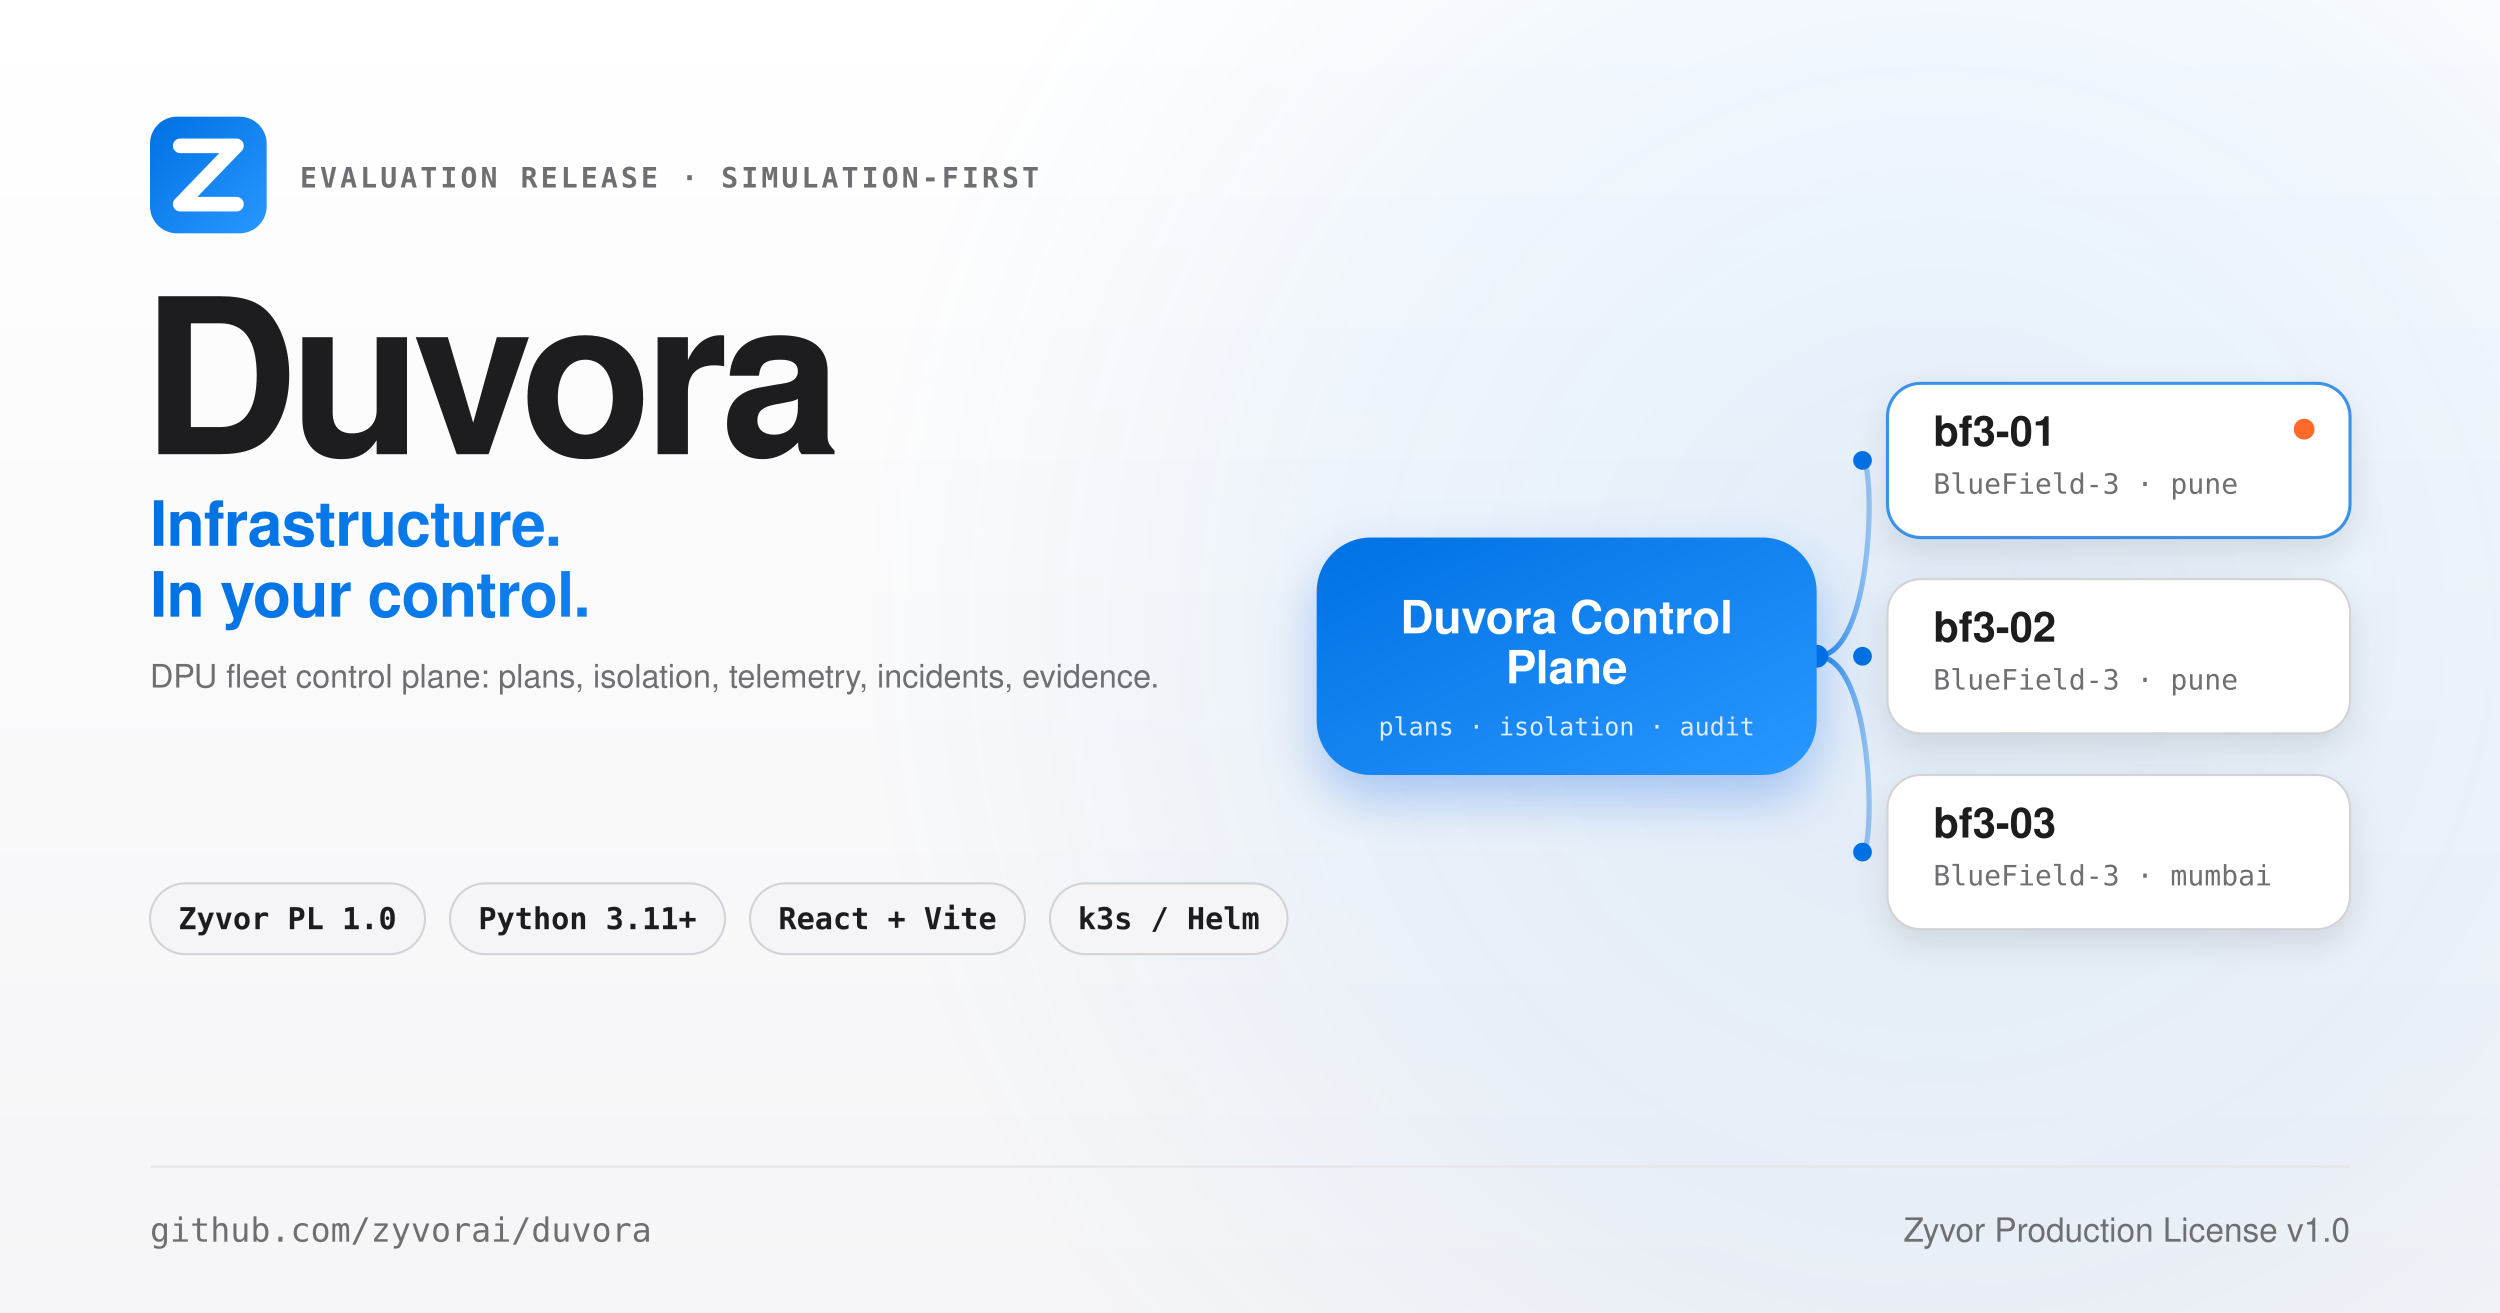
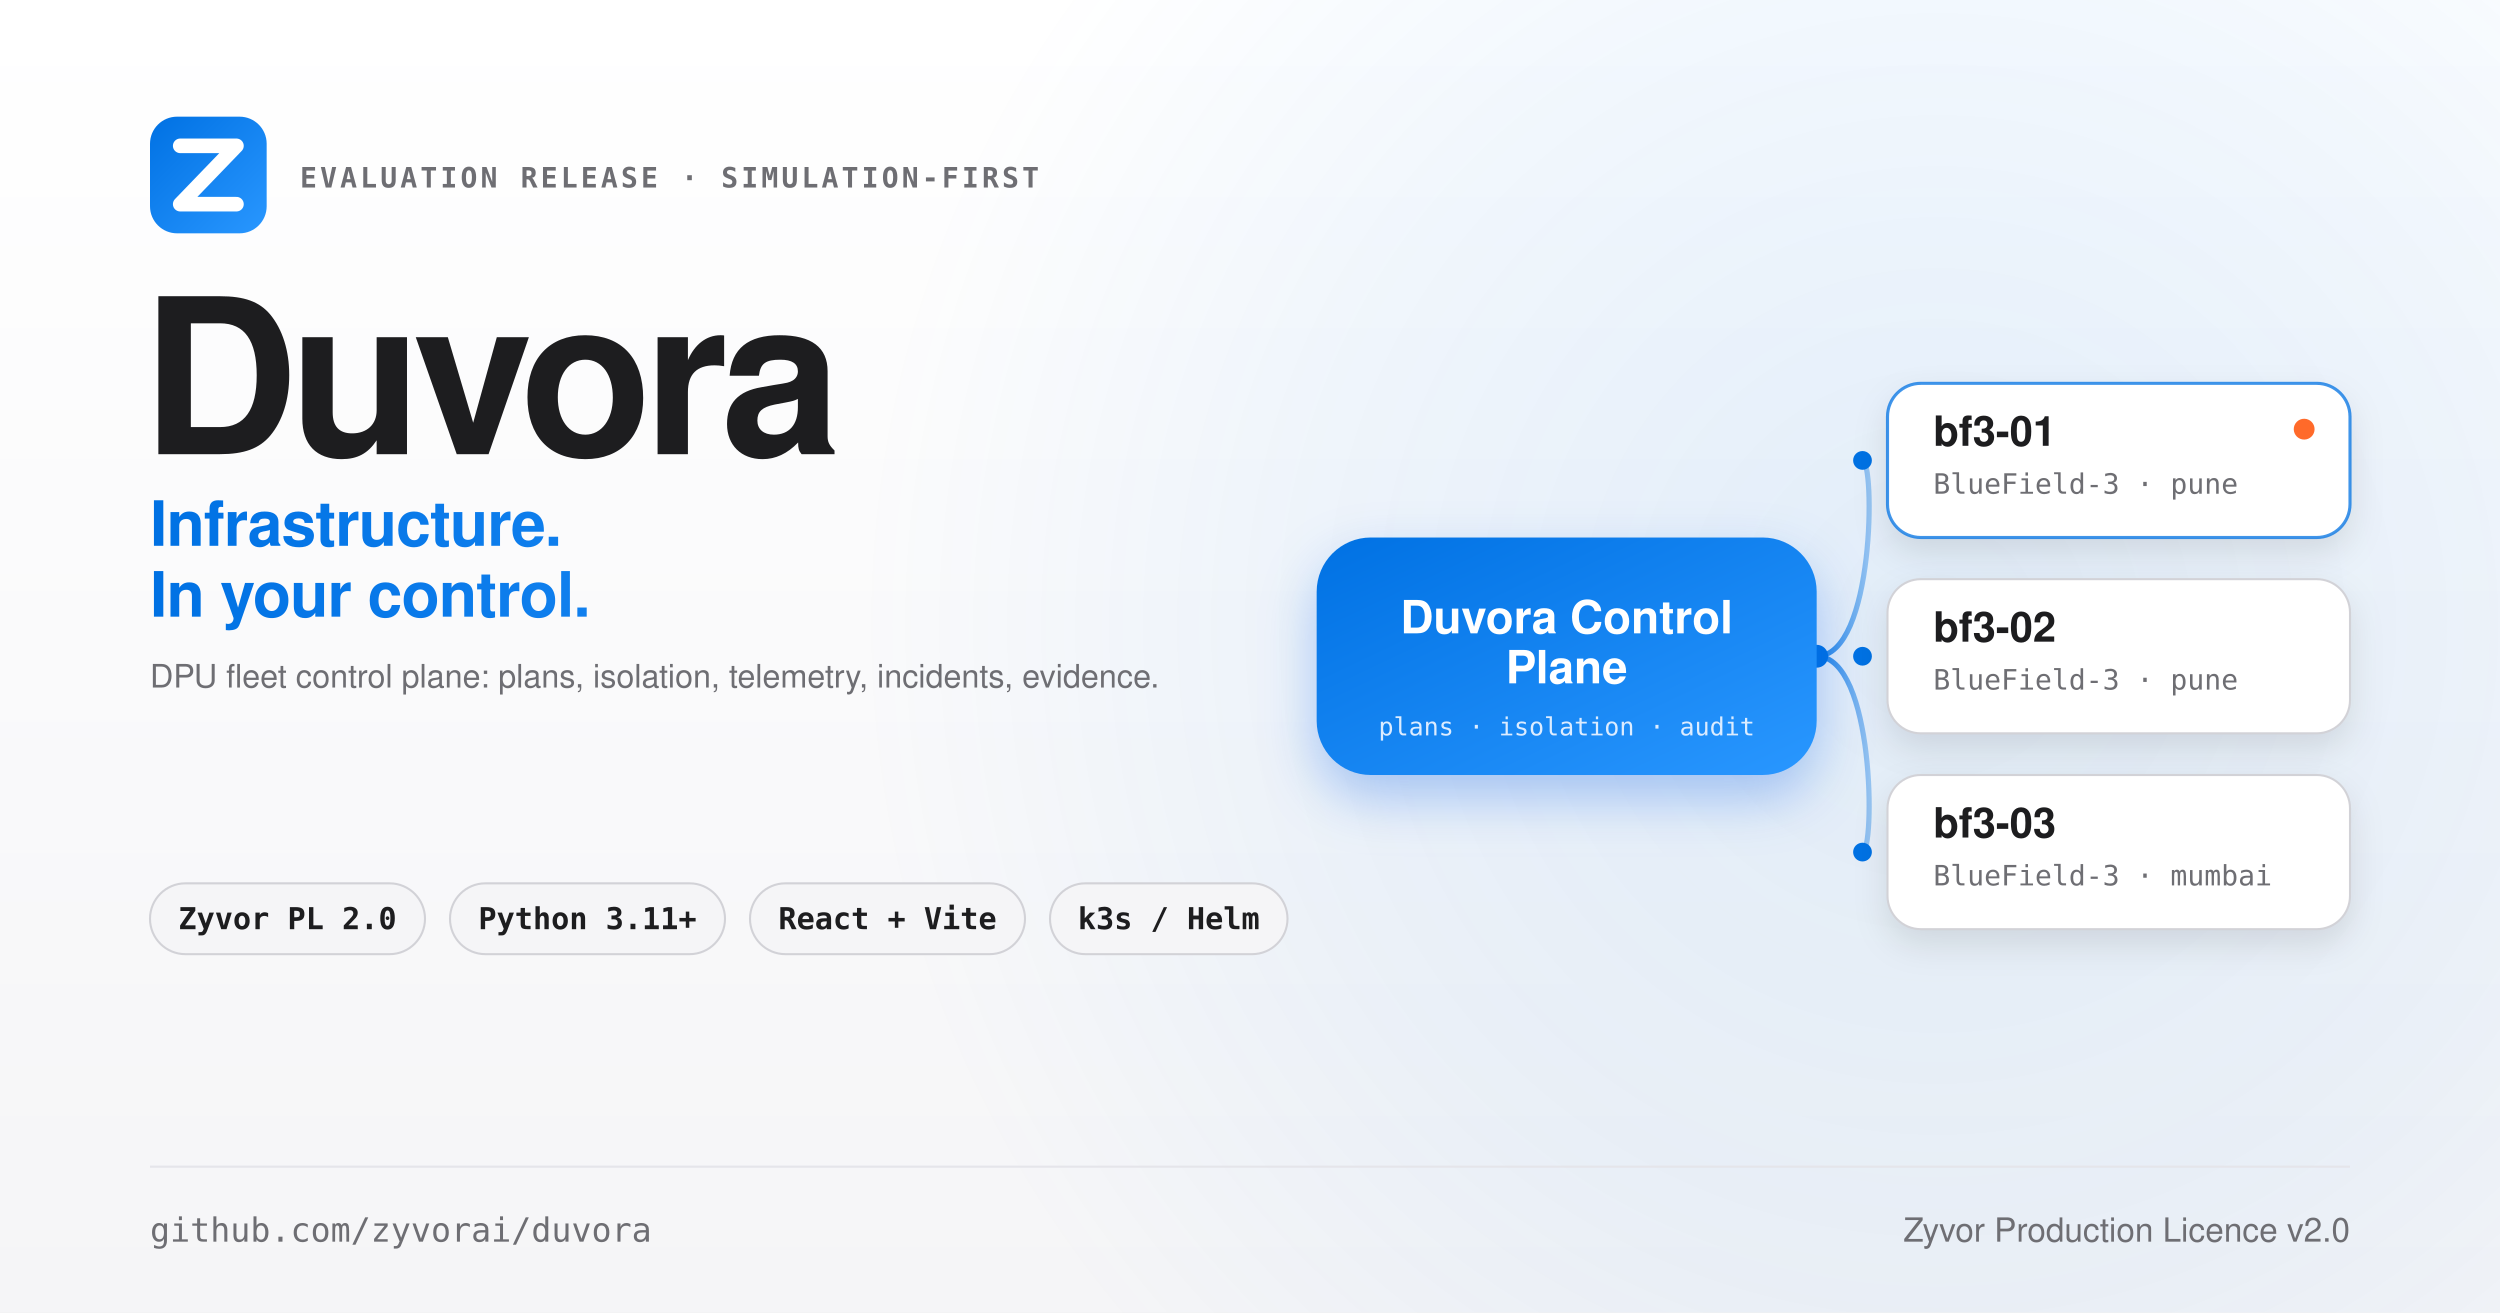
<svg xmlns="http://www.w3.org/2000/svg" width="1200" height="630" viewBox="0 0 1200 630" role="img" aria-label="Duvora — Infrastructure. In your control. DPU fleet control plane: plans, isolation, telemetry, incidents and evidence. Evaluation release, simulation-first.">
  <defs>
    <linearGradient id="bg" x1="0" y1="0" x2="0" y2="630" gradientUnits="userSpaceOnUse">
      <stop offset="0" stop-color="#ffffff" />
      <stop offset="1" stop-color="#f5f5f7" />
    </linearGradient>
    <radialGradient id="wash" cx="930" cy="300" r="520" gradientUnits="userSpaceOnUse">
      <stop offset="0" stop-color="#0071e3" stop-opacity="0.10" />
      <stop offset="0.6" stop-color="#0071e3" stop-opacity="0.05" />
      <stop offset="1" stop-color="#0071e3" stop-opacity="0" />
    </radialGradient>
    <linearGradient id="blue" x1="0" y1="0" x2="1" y2="1">
      <stop offset="0" stop-color="#0071e3" />
      <stop offset="1" stop-color="#2997ff" />
    </linearGradient>
    <linearGradient id="blueText" x1="72" y1="0" x2="620" y2="0" gradientUnits="userSpaceOnUse">
      <stop offset="0" stop-color="#0071e3" />
      <stop offset="1" stop-color="#2997ff" />
    </linearGradient>
    <linearGradient id="wire" x1="0" y1="0" x2="1" y2="0">
      <stop offset="0" stop-color="#0071e3" stop-opacity="0.9" />
      <stop offset="1" stop-color="#0071e3" stop-opacity="0.35" />
    </linearGradient>
    <filter id="shadow" x="-20%" y="-30%" width="140%" height="190%" color-interpolation-filters="sRGB">
      <feGaussianBlur in="SourceAlpha" stdDeviation="8" />
      <feOffset dy="7" result="b" />
      <feColorMatrix in="b" type="matrix" values="0 0 0 0 0  0 0 0 0 0  0 0 0 0 0  0 0 0 0.10 0" result="s" />
      <feMerge>
        <feMergeNode in="s" />
        <feMergeNode in="SourceGraphic" />
      </feMerge>
    </filter>
    <filter id="glow" x="-30%" y="-40%" width="160%" height="200%" color-interpolation-filters="sRGB">
      <feGaussianBlur in="SourceAlpha" stdDeviation="13" />
      <feOffset dy="11" result="b" />
      <feColorMatrix in="b" type="matrix" values="0 0 0 0 0.0  0 0 0 0 0.35  0 0 0 0 0.9  0 0 0 0.30 0" result="s" />
      <feMerge>
        <feMergeNode in="s" />
        <feMergeNode in="SourceGraphic" />
      </feMerge>
    </filter>
  </defs>
  <rect width="1200" height="630" fill="url(#bg)" />
  <rect width="1200" height="630" fill="url(#wash)" />
  <rect x="72" y="56" width="56" height="56" rx="13" fill="url(#blue)" />
  <path d="M86.5 70 113.5 70 86.5 98 113.5 98" fill="none" stroke="#ffffff" stroke-width="7" stroke-linecap="round" stroke-linejoin="round" />
  <text x="144" y="90" font-family="'Menlo','JetBrains Mono',monospace" font-size="13.5" font-weight="700" letter-spacing="1.5" fill="#6e6e73">EVALUATION RELEASE · SIMULATION-FIRST</text>
  <text x="68" y="218" font-family="'Helvetica Neue',Helvetica,Arial,sans-serif" font-size="104" font-weight="700" letter-spacing="-4" fill="#1d1d1f">Duvora</text>
  <text x="72" y="262" font-family="'Helvetica Neue',Helvetica,Arial,sans-serif" font-size="30" font-weight="600" letter-spacing="-0.4" fill="url(#blueText)">Infrastructure.</text>
  <text x="72" y="296" font-family="'Helvetica Neue',Helvetica,Arial,sans-serif" font-size="30" font-weight="600" letter-spacing="-0.4" fill="url(#blueText)">In your control.</text>
  <text x="72" y="330" font-family="'Helvetica Neue',Helvetica,Arial,sans-serif" font-size="15.5" fill="#6e6e73">DPU fleet control plane: plans, isolation, telemetry, incidents, evidence.</text>
  <g font-family="'Helvetica Neue',Helvetica,Arial,sans-serif">
    <rect x="72" y="424" width="132" height="34" rx="17" fill="#f5f5f7" stroke="#d2d2d7" />
-     <text x="138.0" y="446" text-anchor="middle" font-size="14.5" font-weight="600" font-family="'Menlo','JetBrains Mono',monospace" fill="#1d1d1f">Zyvor PL 1.0</text>
+     <text x="138.0" y="446" text-anchor="middle" font-size="14.5" font-weight="600" font-family="'Menlo','JetBrains Mono',monospace" fill="#1d1d1f">Zyvor PL 2.0</text>
    <rect x="216" y="424" width="132" height="34" rx="17" fill="#f5f5f7" stroke="#d2d2d7" />
    <text x="282.0" y="446" text-anchor="middle" font-size="14.5" font-weight="600" font-family="'Menlo','JetBrains Mono',monospace" fill="#1d1d1f">Python 3.11+</text>
    <rect x="360" y="424" width="132" height="34" rx="17" fill="#f5f5f7" stroke="#d2d2d7" />
    <text x="426.0" y="446" text-anchor="middle" font-size="14.5" font-weight="600" font-family="'Menlo','JetBrains Mono',monospace" fill="#1d1d1f">React + Vite</text>
    <rect x="504" y="424" width="114" height="34" rx="17" fill="#f5f5f7" stroke="#d2d2d7" />
    <text x="561.0" y="446" text-anchor="middle" font-size="14.5" font-weight="600" font-family="'Menlo','JetBrains Mono',monospace" fill="#1d1d1f">k3s / Helm</text>
  </g>
  <g fill="none" stroke="url(#wire)" stroke-width="2.5" stroke-linecap="round">
    <path d="M872 315 C 900 315, 900 221, 894 221" />
    <path d="M872 315 C 900 315, 900 315, 894 315" />
    <path d="M872 315 C 900 315, 900 409, 894 409" />
  </g>
  <g fill="#0071e3">
    <circle cx="872" cy="315" r="5.5" />
    <circle cx="894" cy="221" r="4.5" />
    <circle cx="894" cy="315" r="4.5" />
    <circle cx="894" cy="409" r="4.5" />
  </g>
  <rect x="632" y="258" width="240" height="114" rx="26" fill="url(#blue)" filter="url(#glow)" />
  <text x="752" y="304" text-anchor="middle" font-family="'Helvetica Neue',Helvetica,Arial,sans-serif" font-size="22" font-weight="700" fill="#ffffff">Duvora Control</text>
  <text x="752" y="328" text-anchor="middle" font-family="'Helvetica Neue',Helvetica,Arial,sans-serif" font-size="22" font-weight="700" fill="#ffffff">Plane</text>
  <text x="752" y="353" text-anchor="middle" font-family="'Menlo','JetBrains Mono',monospace" font-size="12" fill="#dcecff">plans · isolation · audit</text>
  <g font-family="'Helvetica Neue',Helvetica,Arial,sans-serif">
    <rect x="906" y="184" width="222" height="74" rx="16" fill="#ffffff" stroke="#0071e3" stroke-opacity="0.75" stroke-width="1.5" filter="url(#shadow)" />
    <text x="928" y="214" font-size="20" font-weight="700" fill="#1d1d1f">bf3-01</text>
    <text x="928" y="237" font-size="13.5" font-family="'Menlo','JetBrains Mono',monospace" fill="#6e6e73">BlueField-3 · pune</text>
    <circle cx="1106" cy="206" r="5" fill="#ff6a2a" />
    <rect x="906" y="278" width="222" height="74" rx="16" fill="#ffffff" stroke="#d2d2d7" filter="url(#shadow)" />
    <text x="928" y="308" font-size="20" font-weight="700" fill="#1d1d1f">bf3-02</text>
    <text x="928" y="331" font-size="13.5" font-family="'Menlo','JetBrains Mono',monospace" fill="#6e6e73">BlueField-3 · pune</text>
    <rect x="906" y="372" width="222" height="74" rx="16" fill="#ffffff" stroke="#d2d2d7" filter="url(#shadow)" />
    <text x="928" y="402" font-size="20" font-weight="700" fill="#1d1d1f">bf3-03</text>
    <text x="928" y="425" font-size="13.5" font-family="'Menlo','JetBrains Mono',monospace" fill="#6e6e73">BlueField-3 · mumbai</text>
  </g>
  <line x1="72" y1="560" x2="1128" y2="560" stroke="#e5e5ea" stroke-width="1" />
  <text x="72" y="596" font-family="'Menlo','JetBrains Mono',monospace" font-size="16" fill="#6e6e73">github.com/zyvorai/duvora</text>
-   <text x="1128" y="596" text-anchor="end" font-family="'Helvetica Neue',Helvetica,Arial,sans-serif" font-size="16" fill="#6e6e73">Zyvor Production License v1.0</text>
+   <text x="1128" y="596" text-anchor="end" font-family="'Helvetica Neue',Helvetica,Arial,sans-serif" font-size="16" fill="#6e6e73">Zyvor Production Licence v2.0</text>
</svg>
